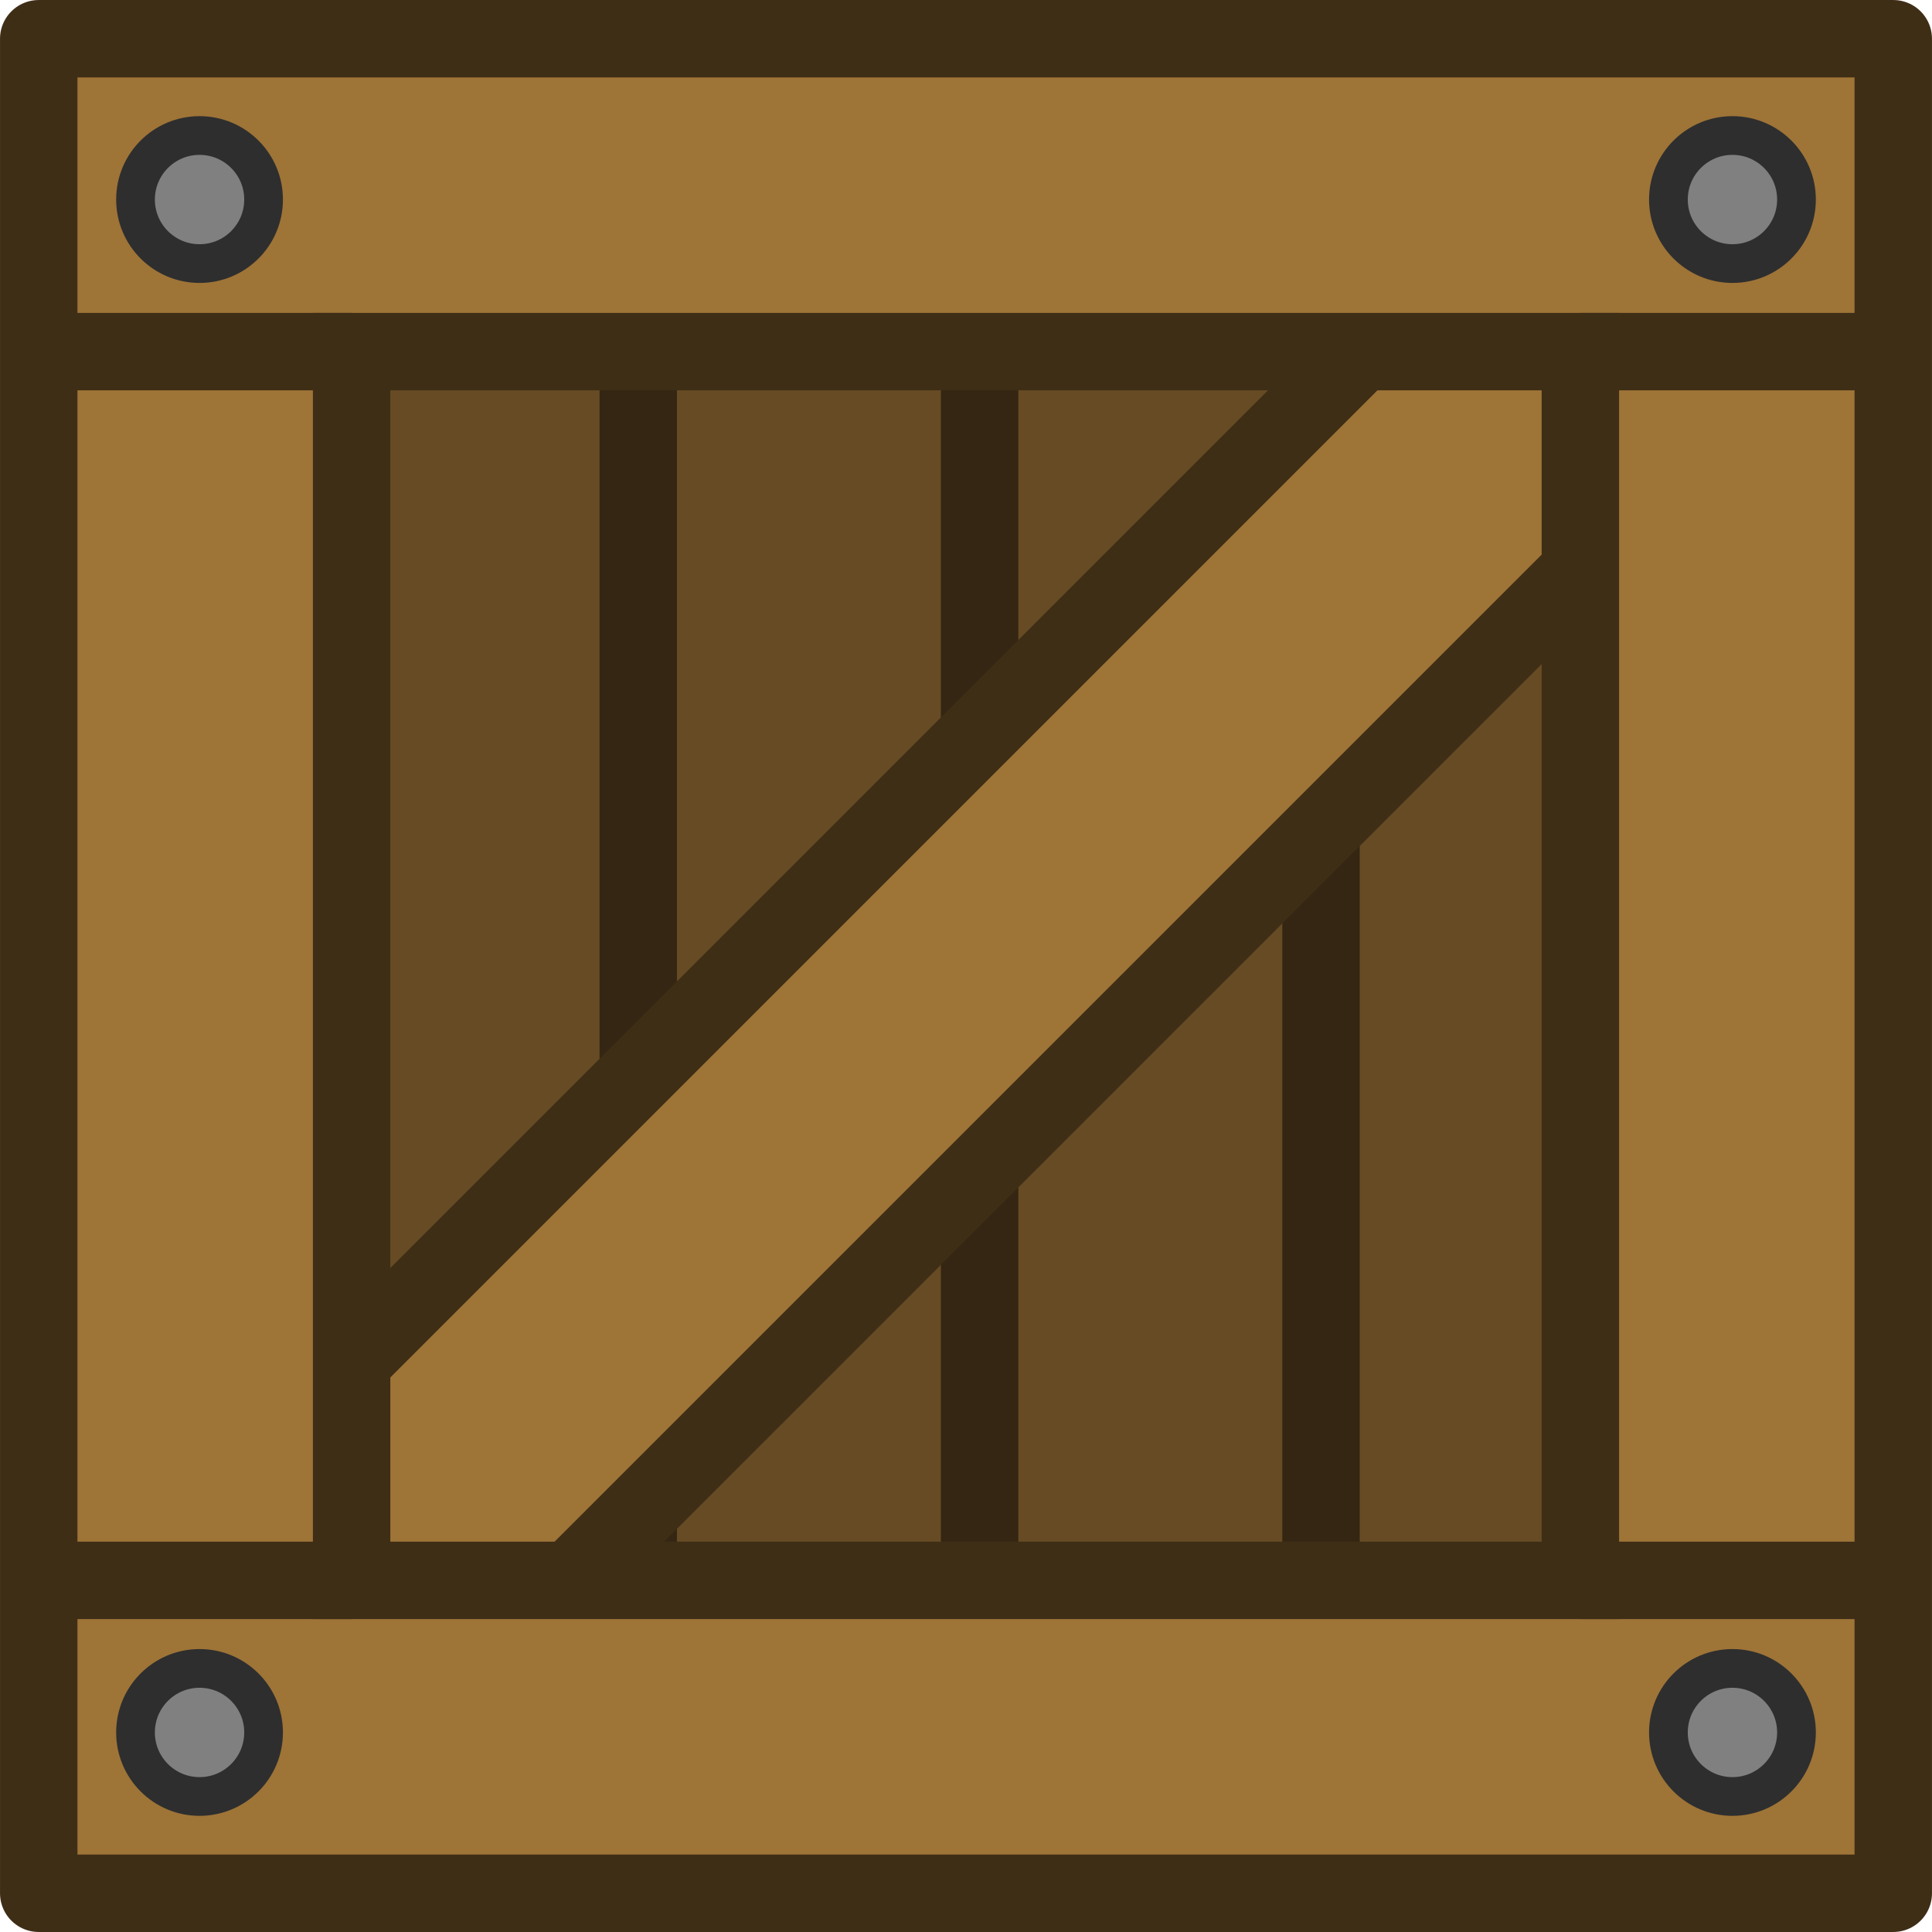
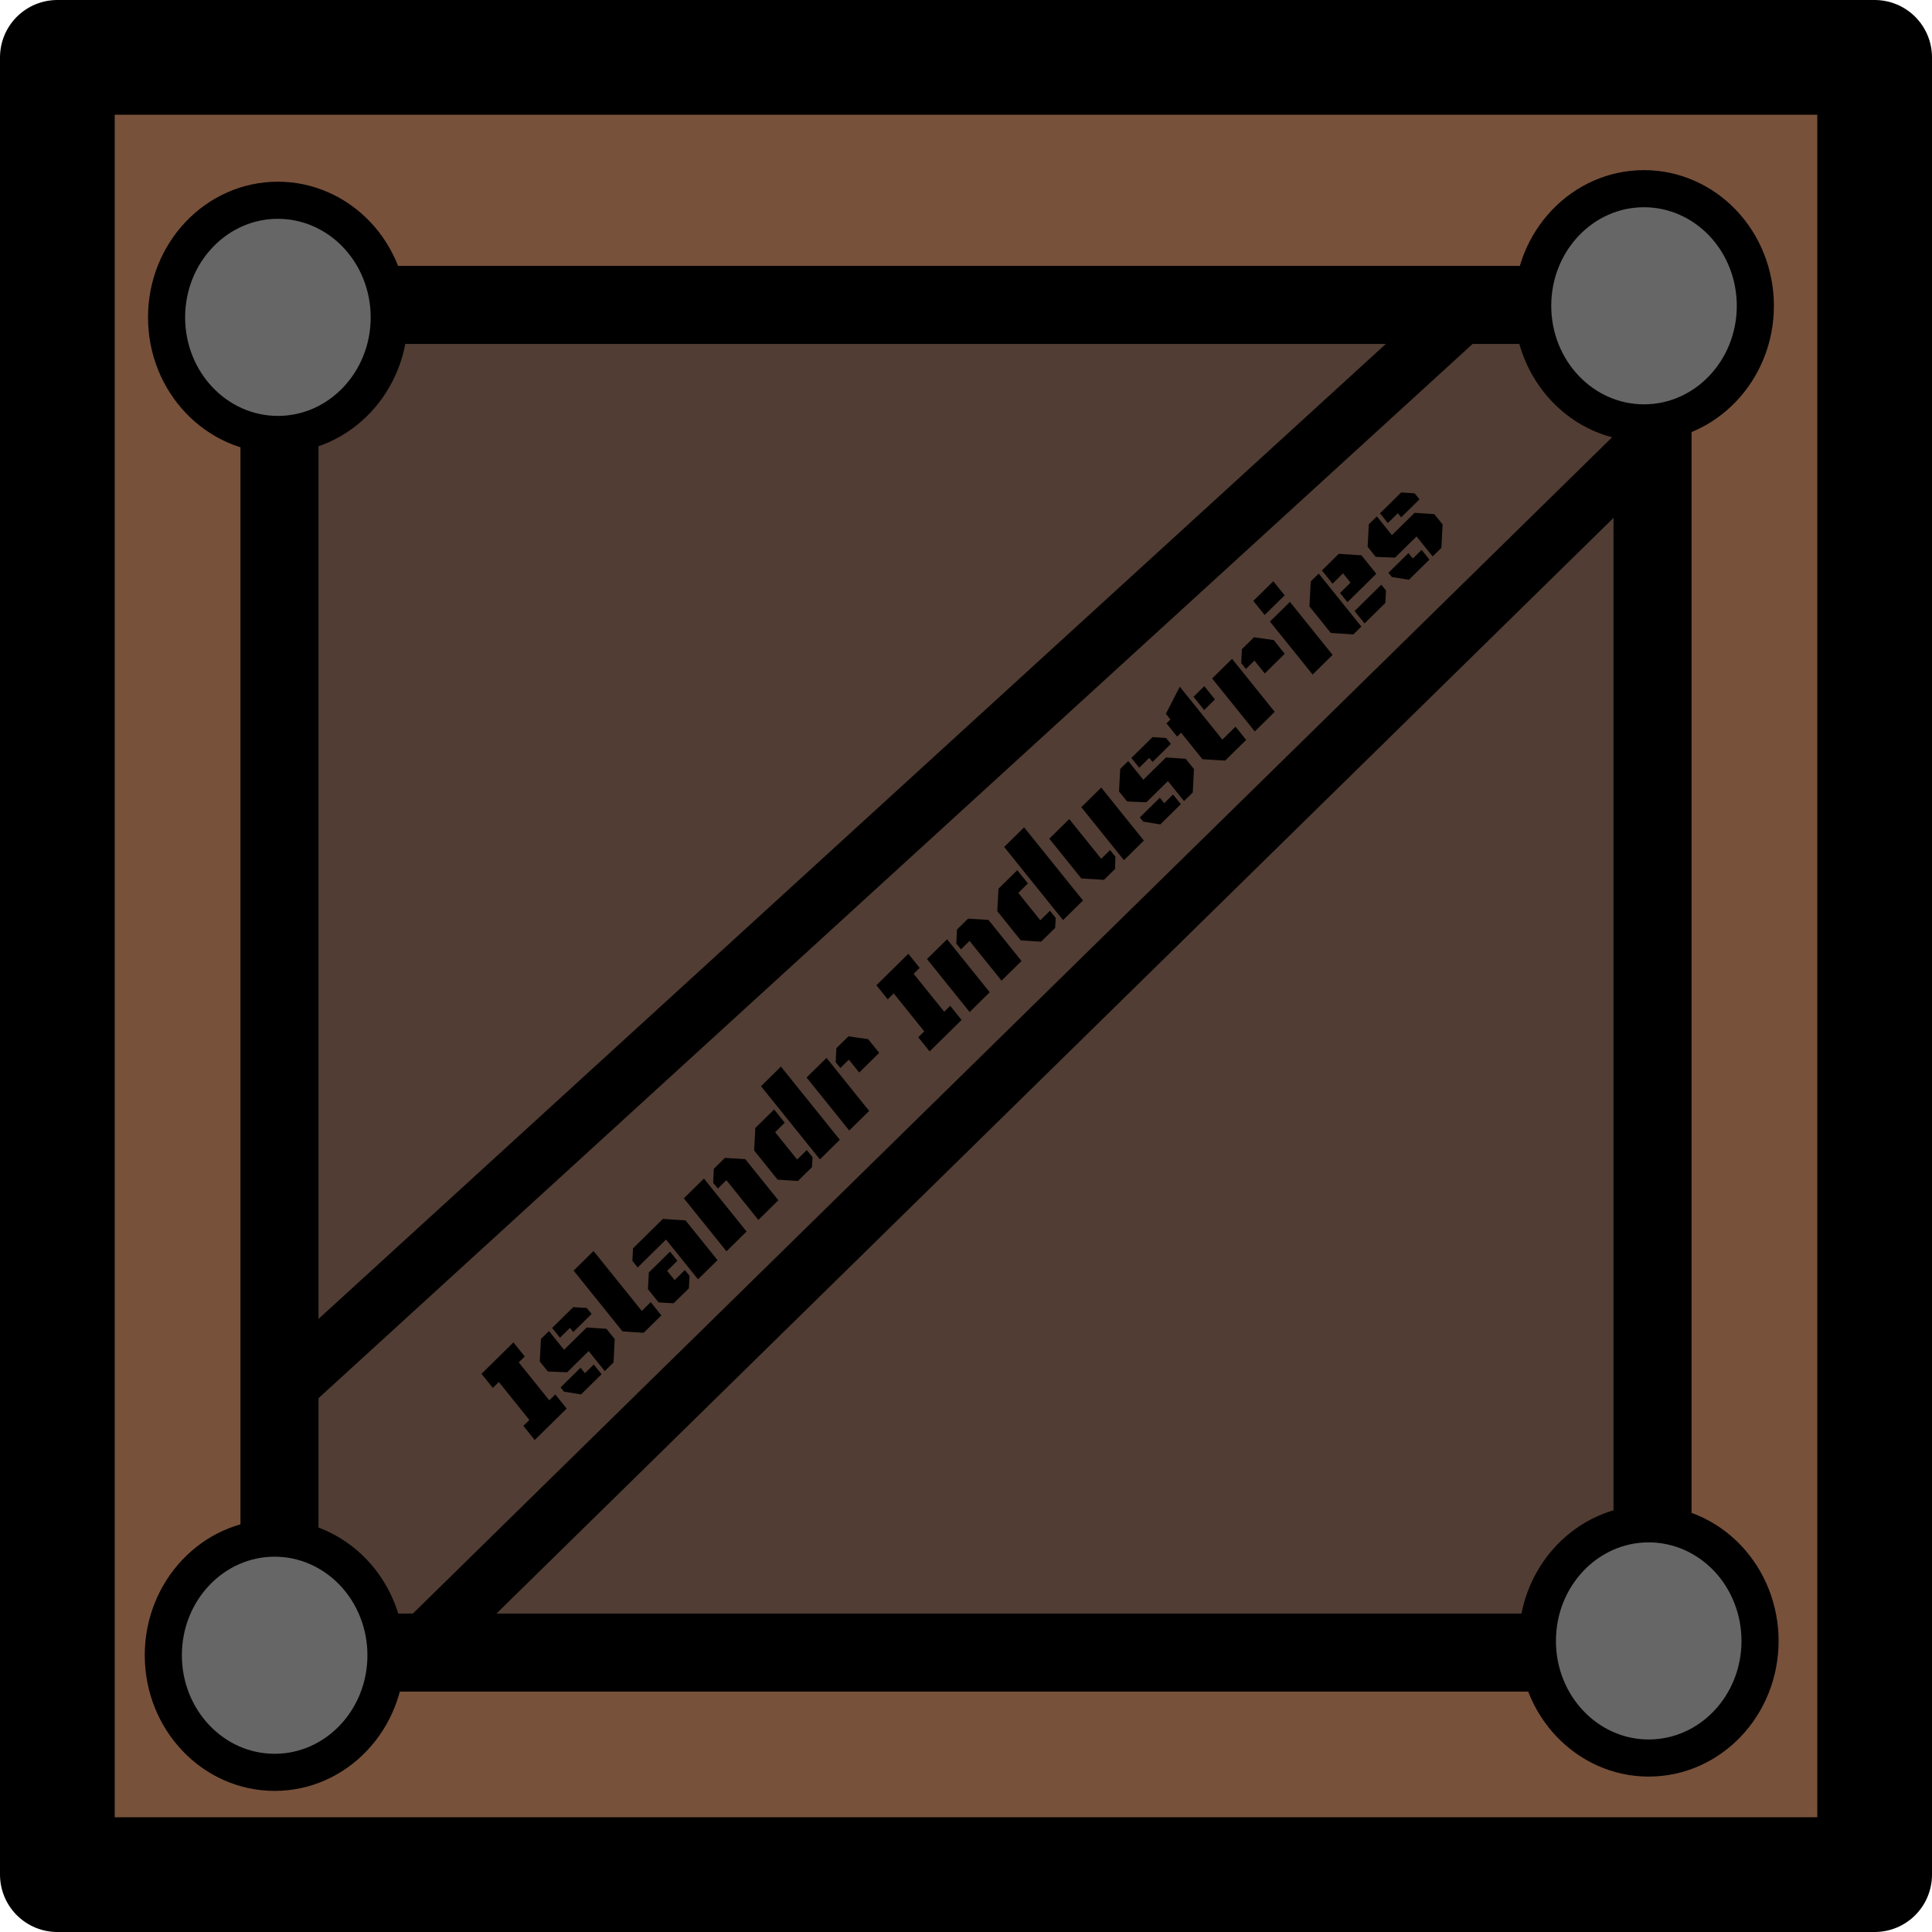
- <svg xmlns="http://www.w3.org/2000/svg" width="185" height="185" viewBox="0 0 48.948 48.948" version="1.1" id="svg5">
-   <defs id="defs2">
-     <clipPath clipPathUnits="userSpaceOnUse" id="clipPath4110">
-       <rect style="display:block;fill:none;fill-opacity:1;stroke:#3a2d13;stroke-width:1.03;stroke-linecap:butt;stroke-linejoin:miter;stroke-miterlimit:4;stroke-dasharray:none;stroke-opacity:1" id="rect4112" width="15.87" height="15.87" x="4.515" y="4.515" />
-     </clipPath>
-     <filter style="color-interpolation-filters:sRGB" id="filter2260" x="-0.058" y="-0.425" width="1.133" height="1.975">
-       <feFlood flood-opacity="0.498" flood-color="rgb(0,0,0)" result="flood" id="feFlood2250" />
-       <feComposite in="flood" in2="SourceGraphic" operator="in" result="composite1" id="feComposite2252" />
-       <feGaussianBlur in="composite1" stdDeviation="0.5" result="blur" id="feGaussianBlur2254" />
-       <feOffset dx="0.5" dy="0.5" result="offset" id="feOffset2256" />
-       <feComposite in="SourceGraphic" in2="offset" operator="over" result="composite2" id="feComposite2258" />
-     </filter>
-   </defs>
-   <g id="layer1">
-     <circle style="fill:#6e460b;fill-opacity:0;stroke:#31220c;stroke-width:0;stroke-dasharray:none;stroke-opacity:1;paint-order:fill markers stroke" id="path22979" cx="23.758" cy="114.932" r="4.469" />
-     <g id="g865" transform="matrix(1.96165,0,0,1.96165,4.1209673e-4,4.1209673e-4)">
-       <rect style="fill:#674b24;fill-opacity:1;stroke:none;stroke-width:0.798;stroke-linecap:butt;stroke-linejoin:miter;stroke-miterlimit:4;stroke-dasharray:none;stroke-opacity:1" id="rect4220" width="16.9" height="16.9" x="4" y="4" />
-       <path style="fill:none;stroke:#342612;stroke-width:1;stroke-linecap:butt;stroke-linejoin:miter;stroke-miterlimit:4;stroke-dasharray:none;stroke-opacity:1" d="m 8.243,4.041 v 16.87" id="path869" />
-       <path style="fill:none;stroke:#342612;stroke-width:1;stroke-linecap:butt;stroke-linejoin:miter;stroke-miterlimit:4;stroke-dasharray:none;stroke-opacity:1" d="m 17.061,4.041 v 16.87" id="path869-6" />
-       <path style="fill:none;stroke:#342612;stroke-width:1;stroke-linecap:butt;stroke-linejoin:miter;stroke-miterlimit:4;stroke-dasharray:none;stroke-opacity:1" d="m 12.652,4.041 v 16.87" id="path869-3" />
-       <rect style="fill:#9e7437;fill-opacity:1;stroke:#3f2e16;stroke-width:1;stroke-linecap:butt;stroke-linejoin:bevel;stroke-miterlimit:4;stroke-dasharray:none;stroke-opacity:1" id="rect2196" width="29.332" height="4" x="-14.931" y="15.644" transform="matrix(-0.7071037,0.7071098,0.7071037,0.7071098,0,0)" />
-       <path id="rect938" style="fill:#9e7437;stroke-width:0;stroke-linecap:round" d="M 0.5,0.5 V 24.452 H 24.452 V 0.5 Z M 4.541,4.541 H 20.411 V 20.411 H 4.541 Z" />
-       <rect style="fill:none;fill-opacity:1;stroke:none;stroke-width:1;stroke-linecap:butt;stroke-linejoin:bevel;stroke-miterlimit:4;stroke-dasharray:none;stroke-opacity:1" id="rect2620" width="16.9" height="16.9" x="4" y="4" />
-       <circle style="fill:#808080;fill-opacity:1;stroke:#2e2e2e;stroke-width:0.5;stroke-linecap:round;stroke-linejoin:round;stroke-opacity:1" id="path851" cx="2.577" cy="2.577" r="0.827" />
-       <circle style="fill:#808080;fill-opacity:1;stroke:#2e2e2e;stroke-width:0.5;stroke-linecap:round;stroke-linejoin:round;stroke-opacity:1" id="path851-3" cx="22.375" cy="2.577" r="0.827" />
-       <circle style="fill:#808080;fill-opacity:1;stroke:#2e2e2e;stroke-width:0.5;stroke-linecap:round;stroke-linejoin:round;stroke-opacity:1" id="path851-6" cx="2.577" cy="22.375" r="0.827" />
-       <circle style="fill:#808080;fill-opacity:1;stroke:#2e2e2e;stroke-width:0.5;stroke-linecap:round;stroke-linejoin:round;stroke-opacity:1" id="path851-7" cx="22.375" cy="22.375" r="0.827" />
-       <rect style="fill:none;fill-opacity:1;stroke:#3f2e16;stroke-width:1;stroke-linecap:butt;stroke-linejoin:miter;stroke-miterlimit:4;stroke-dasharray:none;stroke-opacity:1" id="rect3681-5" width="15.87" height="15.87" x="4.541" y="4.541" />
-       <rect style="fill:none;fill-opacity:1;stroke:#3f2e16;stroke-width:1;stroke-linecap:round;stroke-linejoin:round;stroke-miterlimit:4;stroke-dasharray:none;stroke-opacity:1" id="rect2330" width="23.952" height="23.952" x="0.5" y="0.5" />
-       <path style="fill:none;stroke:#3f2e16;stroke-width:1;stroke-linecap:butt;stroke-linejoin:miter;stroke-miterlimit:4;stroke-dasharray:none;stroke-opacity:1" d="m 20.411,4.541 h 4" id="path5886" />
-       <path style="fill:none;stroke:#3f2e16;stroke-width:1;stroke-linecap:butt;stroke-linejoin:miter;stroke-miterlimit:4;stroke-dasharray:none;stroke-opacity:1" d="m 20.411,20.411 h 4" id="path5886-3" />
-       <path style="fill:none;stroke:#3f2e16;stroke-width:1;stroke-linecap:butt;stroke-linejoin:miter;stroke-miterlimit:4;stroke-dasharray:none;stroke-opacity:1" d="M 0.541,20.411 H 4.541" id="path5886-6" />
-       <path style="fill:none;stroke:#3f2e16;stroke-width:1;stroke-linecap:butt;stroke-linejoin:miter;stroke-miterlimit:4;stroke-dasharray:none;stroke-opacity:1" d="M 0.541,4.541 H 4.541" id="path5886-7" />
-     </g>
+ <svg xmlns="http://www.w3.org/2000/svg" version="1.1" viewBox="0 0 450 450" fill="none" stroke="none" stroke-linecap="square" stroke-miterlimit="10" id="svg45" width="450" height="450">
+   <defs id="defs49" />
+   <clipPath id="p.0">
+     <path d="M 0,0 H 960 V 720 H 0 Z" clip-rule="nonzero" id="path2" />
+   </clipPath>
+   <g clip-path="url(#p.0)" id="g43" transform="translate(-248.832,-88.52756)">
+     <path fill="#78513b" d="M 260.832,100.528 H 685.472 V 525.167 H 260.832 Z" fill-rule="evenodd" id="path7" style="stroke-width:1.117" />
+     <path stroke="#000000" stroke-width="26.72" stroke-linejoin="round" stroke-linecap="butt" d="M 262.192,101.888 H 685.472 V 525.167 H 262.192 Z" fill-rule="evenodd" id="path9" />
+     <path fill="#513d33" d="M 313.929,159.546 H 633.735 V 473.443 H 313.929 Z" fill-rule="evenodd" id="path11" style="stroke-width:1.136" />
+     <path stroke="#000000" stroke-width="18.177" stroke-linejoin="round" stroke-linecap="butt" d="M 313.929,159.546 H 633.735 V 473.443 H 313.929 Z" fill-rule="evenodd" id="path13" />
+     <path fill="#000000" fill-opacity="0" d="M 591.674,159.546 312.002,415.023" fill-rule="evenodd" id="path15" style="stroke-width:1.136" />
+     <path stroke="#000000" stroke-width="13.632" stroke-linejoin="round" stroke-linecap="butt" d="M 591.674,159.546 312.002,415.023" fill-rule="evenodd" id="path17" />
+     <path fill="#000000" fill-opacity="0" d="M 343.267,475.604 635.693,188.772" fill-rule="evenodd" id="path19" style="stroke-width:1.136" />
+     <path stroke="#000000" stroke-width="13.632" stroke-linejoin="round" stroke-linecap="butt" d="M 343.267,475.604 635.693,188.772" fill-rule="evenodd" id="path21" />
+     <path fill="#000000" fill-opacity="0" d="m 309.449,431.506 291.644,-286.983 37.14,46.149 -291.644,286.983 z" fill-rule="evenodd" id="path23" style="stroke-width:1.136" />
+     <path fill="#000000" d="m 373.38,423.93 -2.648,-3.291 1.4,-1.377 -7.115,-8.841 -1.4,1.377 -2.637,-3.277 7.44,-7.321 2.637,3.277 -1.4,1.377 7.115,8.841 1.4,-1.377 2.648,3.291 z m 16.313,-16.052 -3.748,-4.657 -5.019,4.938 -4.486,-0.183 -1.885,-2.343 0.276,-5.244 1.866,-1.836 3.513,4.365 5.283,-5.199 4.587,0.309 1.93,2.398 -0.275,5.443 z m -7.328,-9.106 -0.774,-0.962 -2.333,2.295 -1.829,-2.273 4.93,-4.852 3.146,0.203 1.122,1.394 z m 1.805,14.54 -3.972,-0.639 -0.797,-0.99 4.653,-4.579 1.021,1.269 2.055,-2.022 1.818,2.259 z m 14.582,-14.349 -4.921,-0.33 -11.391,-14.154 4.64,-4.566 11.234,13.958 2.081,-2.047 2.48,3.082 z m 12.663,-12.461 -7.452,-9.259 -6.607,6.502 -1.234,-1.534 0.154,-2.925 6.96,-6.849 5.267,0.34 7.452,9.259 z m -5.674,5.584 -3.505,-0.2 -2.48,-3.082 0.205,-3.9 4.93,-4.851 1.717,2.133 -2.383,2.345 1.739,2.161 2.383,-2.345 1.1,1.367 -0.164,2.885 z m 19.73,-19.415 -7.452,-9.259 -1.992,1.96 -1.089,-1.353 0.159,-3.255 2.585,-2.544 4.743,0.306 7.699,9.566 z m -7.427,7.308 -9.932,-12.341 4.678,-4.603 9.932,12.341 z m 21.758,-21.411 -13.714,-17.04 4.64,-4.566 13.714,17.04 z m -5.107,5.025 -4.743,-0.306 -5.465,-6.791 0.276,-5.244 4.375,-4.306 2.48,3.082 -2.244,2.209 5.129,6.373 2.244,-2.209 1.347,1.673 -0.133,2.305 z m 11.94,-11.749 -9.932,-12.341 4.64,-4.566 9.932,12.341 z m 2.325,-13.507 -2.413,-2.998 -1.98,1.948 -1.089,-1.353 0.159,-3.255 2.812,-2.767 4.593,0.653 2.57,3.193 z m 16.401,-4.919 -2.648,-3.291 1.4,-1.377 -7.115,-8.841 -1.4,1.377 -2.637,-3.277 7.44,-7.321 2.637,3.277 -1.4,1.377 7.115,8.841 1.4,-1.377 2.648,3.291 z m 16.746,-16.478 -7.452,-9.259 -1.992,1.96 -1.089,-1.353 0.159,-3.255 2.585,-2.544 4.743,0.306 7.698,9.566 z m -7.427,7.308 -9.932,-12.341 4.678,-4.603 9.932,12.341 z m 21.758,-21.411 -13.714,-17.04 4.64,-4.566 13.714,17.04 z m -5.107,5.025 -4.743,-0.306 -5.465,-6.791 0.276,-5.244 4.375,-4.306 2.48,3.082 -2.244,2.209 5.129,6.373 2.244,-2.209 1.347,1.673 -0.133,2.305 z m 14.638,-14.404 -5.279,-0.327 -7.452,-9.259 4.64,-4.566 7.452,9.259 2.068,-2.035 1.234,1.534 -0.091,2.863 z m 4.653,-4.579 -9.932,-12.341 4.64,-4.566 9.932,12.341 z m 13.991,-13.767 -3.748,-4.657 -5.019,4.938 -4.486,-0.183 -1.885,-2.343 0.276,-5.244 1.866,-1.836 3.513,4.365 5.283,-5.199 4.587,0.309 1.93,2.398 -0.275,5.443 z m -7.328,-9.106 -0.774,-0.962 -2.333,2.295 -1.829,-2.273 4.93,-4.852 3.146,0.203 1.122,1.394 z m 1.805,14.54 -3.972,-0.639 -0.797,-0.99 4.653,-4.579 1.021,1.269 2.055,-2.022 1.818,2.259 z m 15.094,-14.853 -5.279,-0.327 -4.971,-6.177 -0.92,0.906 -2.48,-3.082 0.92,-0.906 -1.066,-1.325 3.237,-6.309 9.921,12.327 3.064,-3.015 2.48,3.082 z m -4.879,-11.79 -2.48,-3.082 2.509,-2.469 2.48,3.082 z m 11.79,4.99 -9.932,-12.341 4.64,-4.566 9.932,12.341 z m 2.325,-13.507 -2.413,-2.998 -1.98,1.948 -1.089,-1.353 0.159,-3.255 2.812,-2.767 4.593,0.653 2.57,3.193 z m -0.025,-13.618 -2.637,-3.277 4.653,-4.579 2.637,3.277 z m 11.166,13.875 -9.932,-12.341 4.653,-4.579 9.932,12.341 z m 9.503,-9.351 -5.267,-0.34 -4.971,-6.177 0.307,-5.824 1.854,-1.824 9.932,12.341 z m -1.386,-7.506 -1.728,-2.147 2.446,-2.407 -1.739,-2.161 -2.446,2.407 -2.48,-3.082 3.934,-3.871 5.267,0.34 3.468,4.309 z m 3.984,4.95 -2.323,-2.887 6.229,-6.13 1.077,1.339 -0.141,2.913 z m 15.859,-15.606 -3.748,-4.657 -5.019,4.938 -4.486,-0.183 -1.885,-2.343 0.276,-5.244 1.866,-1.836 3.513,4.365 5.283,-5.199 4.587,0.309 1.93,2.398 -0.275,5.443 z m -7.328,-9.106 -0.774,-0.962 -2.333,2.295 -1.829,-2.273 4.93,-4.851 3.146,0.203 1.122,1.394 z m 1.805,14.54 -3.972,-0.639 -0.797,-0.99 4.653,-4.579 1.021,1.269 2.055,-2.022 1.818,2.259 z" fill-rule="nonzero" id="path25" style="stroke-width:1.136" />
+     <path fill="#666666" d="m 287.63,162.446 v 0 c 0,-15.064 11.61,-27.276 25.932,-27.276 v 0 c 6.878,0 13.474,2.874 18.337,7.989 4.863,5.115 7.595,12.053 7.595,19.287 v 0 c 0,15.064 -11.61,27.276 -25.932,27.276 v 0 c -14.322,0 -25.932,-12.212 -25.932,-27.276 z" fill-rule="evenodd" id="path27" style="stroke-width:1.081" />
+     <path stroke="#000000" stroke-width="8.644" stroke-linejoin="round" stroke-linecap="butt" d="m 287.63,162.446 v 0 c 0,-15.064 11.61,-27.276 25.932,-27.276 v 0 c 6.878,0 13.474,2.874 18.337,7.989 4.863,5.115 7.595,12.053 7.595,19.287 v 0 c 0,15.064 -11.61,27.276 -25.932,27.276 v 0 c -14.322,0 -25.932,-12.212 -25.932,-27.276 z" fill-rule="evenodd" id="path29" />
+     <path fill="#666666" d="m 605.823,159.75 v 0 c 0,-15.064 11.61,-27.276 25.932,-27.276 v 0 c 6.878,0 13.474,2.874 18.337,7.989 4.863,5.115 7.595,12.053 7.595,19.287 v 0 c 0,15.064 -11.61,27.276 -25.932,27.276 v 0 c -14.322,0 -25.932,-12.212 -25.932,-27.276 z" fill-rule="evenodd" id="path31" style="stroke-width:1.081" />
+     <path stroke="#000000" stroke-width="8.644" stroke-linejoin="round" stroke-linecap="butt" d="m 605.823,159.75 v 0 c 0,-15.064 11.61,-27.276 25.932,-27.276 v 0 c 6.878,0 13.474,2.874 18.337,7.989 4.863,5.115 7.595,12.053 7.595,19.287 v 0 c 0,15.064 -11.61,27.276 -25.932,27.276 v 0 c -14.322,0 -25.932,-12.212 -25.932,-27.276 z" fill-rule="evenodd" id="path33" />
+     <path fill="#666666" d="m 286.871,474.065 v 0 c 0,-15.064 11.61,-27.276 25.932,-27.276 v 0 c 6.878,0 13.474,2.874 18.337,7.989 4.863,5.115 7.595,12.053 7.595,19.287 v 0 c 0,15.064 -11.61,27.276 -25.932,27.276 v 0 c -14.322,0 -25.932,-12.212 -25.932,-27.276 z" fill-rule="evenodd" id="path35" style="stroke-width:1.081" />
+     <path stroke="#000000" stroke-width="8.644" stroke-linejoin="round" stroke-linecap="butt" d="m 286.871,474.065 v 0 c 0,-15.064 11.61,-27.276 25.932,-27.276 v 0 c 6.878,0 13.474,2.874 18.337,7.989 4.863,5.115 7.595,12.053 7.595,19.287 v 0 c 0,15.064 -11.61,27.276 -25.932,27.276 v 0 c -14.322,0 -25.932,-12.212 -25.932,-27.276 z" fill-rule="evenodd" id="path37" />
+     <path fill="#666666" d="m 606.916,470.73 v 0 c 0,-15.064 11.61,-27.276 25.932,-27.276 v 0 c 6.878,0 13.474,2.874 18.337,7.989 4.863,5.115 7.595,12.053 7.595,19.287 v 0 c 0,15.064 -11.61,27.276 -25.932,27.276 v 0 c -14.322,0 -25.932,-12.212 -25.932,-27.276 z" fill-rule="evenodd" id="path39" style="stroke-width:1.081" />
+     <path stroke="#000000" stroke-width="8.644" stroke-linejoin="round" stroke-linecap="butt" d="m 606.916,470.73 v 0 c 0,-15.064 11.61,-27.276 25.932,-27.276 v 0 c 6.878,0 13.474,2.874 18.337,7.989 4.863,5.115 7.595,12.053 7.595,19.287 v 0 c 0,15.064 -11.61,27.276 -25.932,27.276 v 0 c -14.322,0 -25.932,-12.212 -25.932,-27.276 z" fill-rule="evenodd" id="path41" />
  </g>
</svg>
